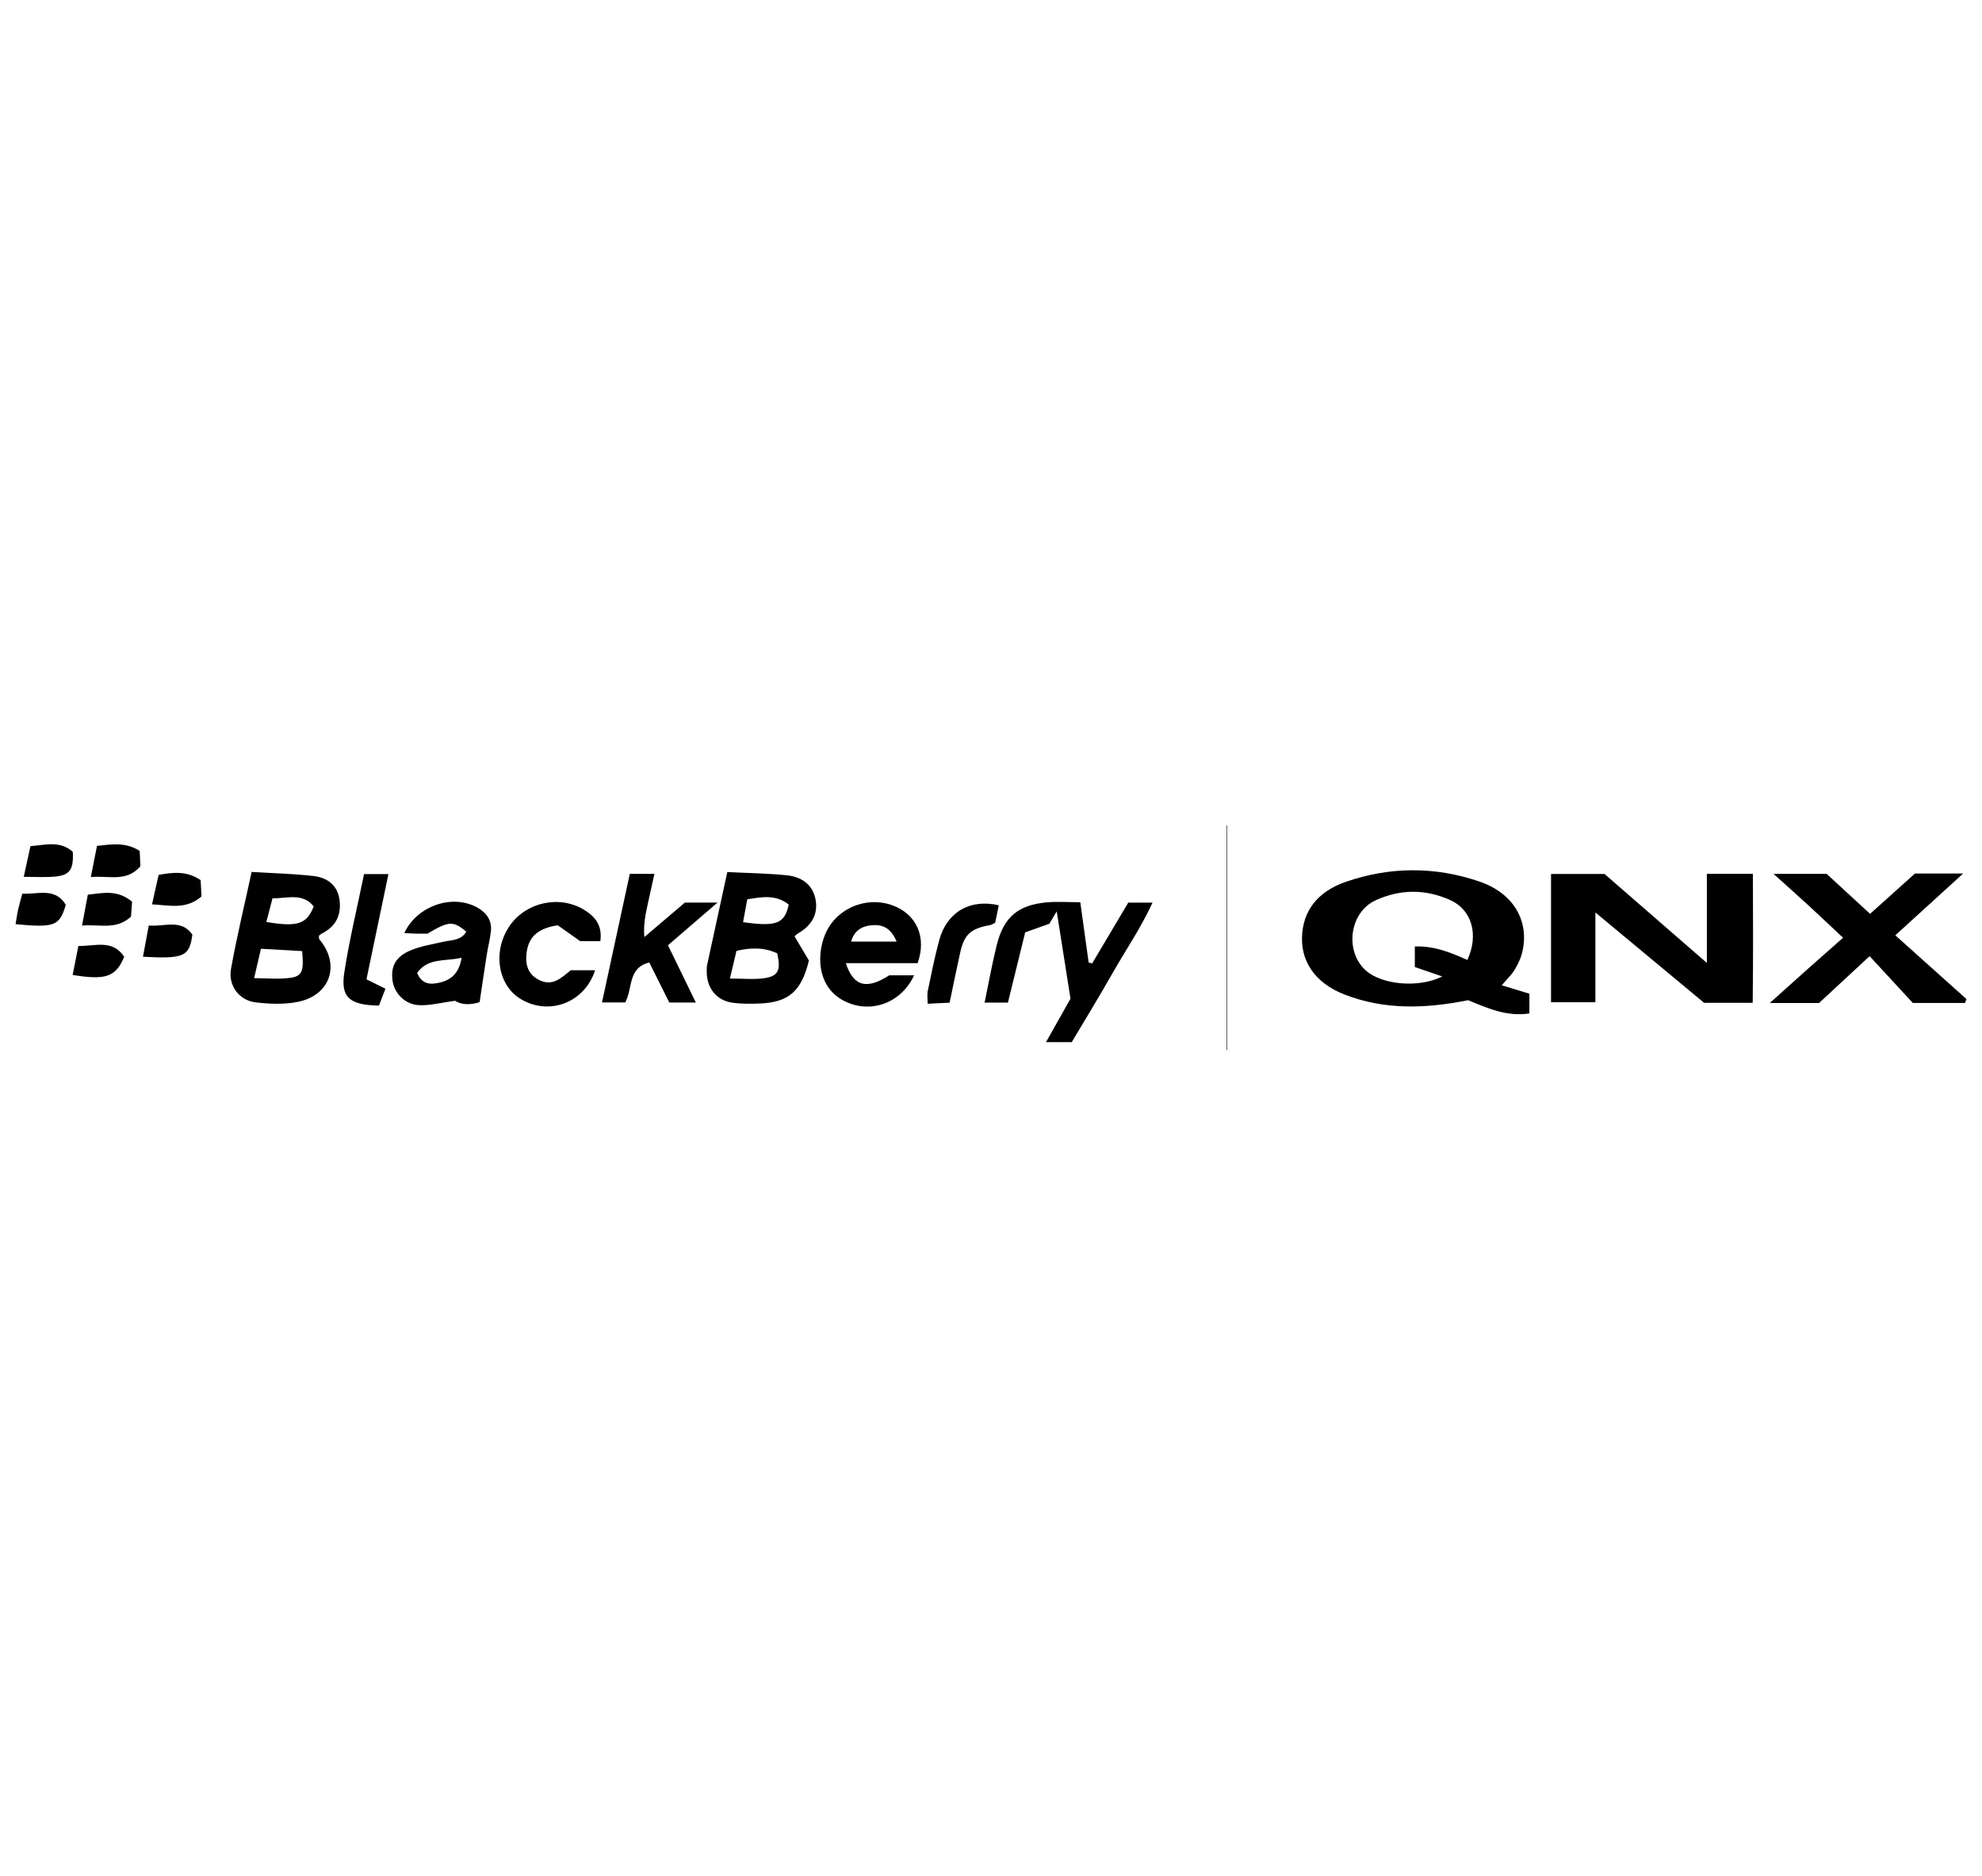
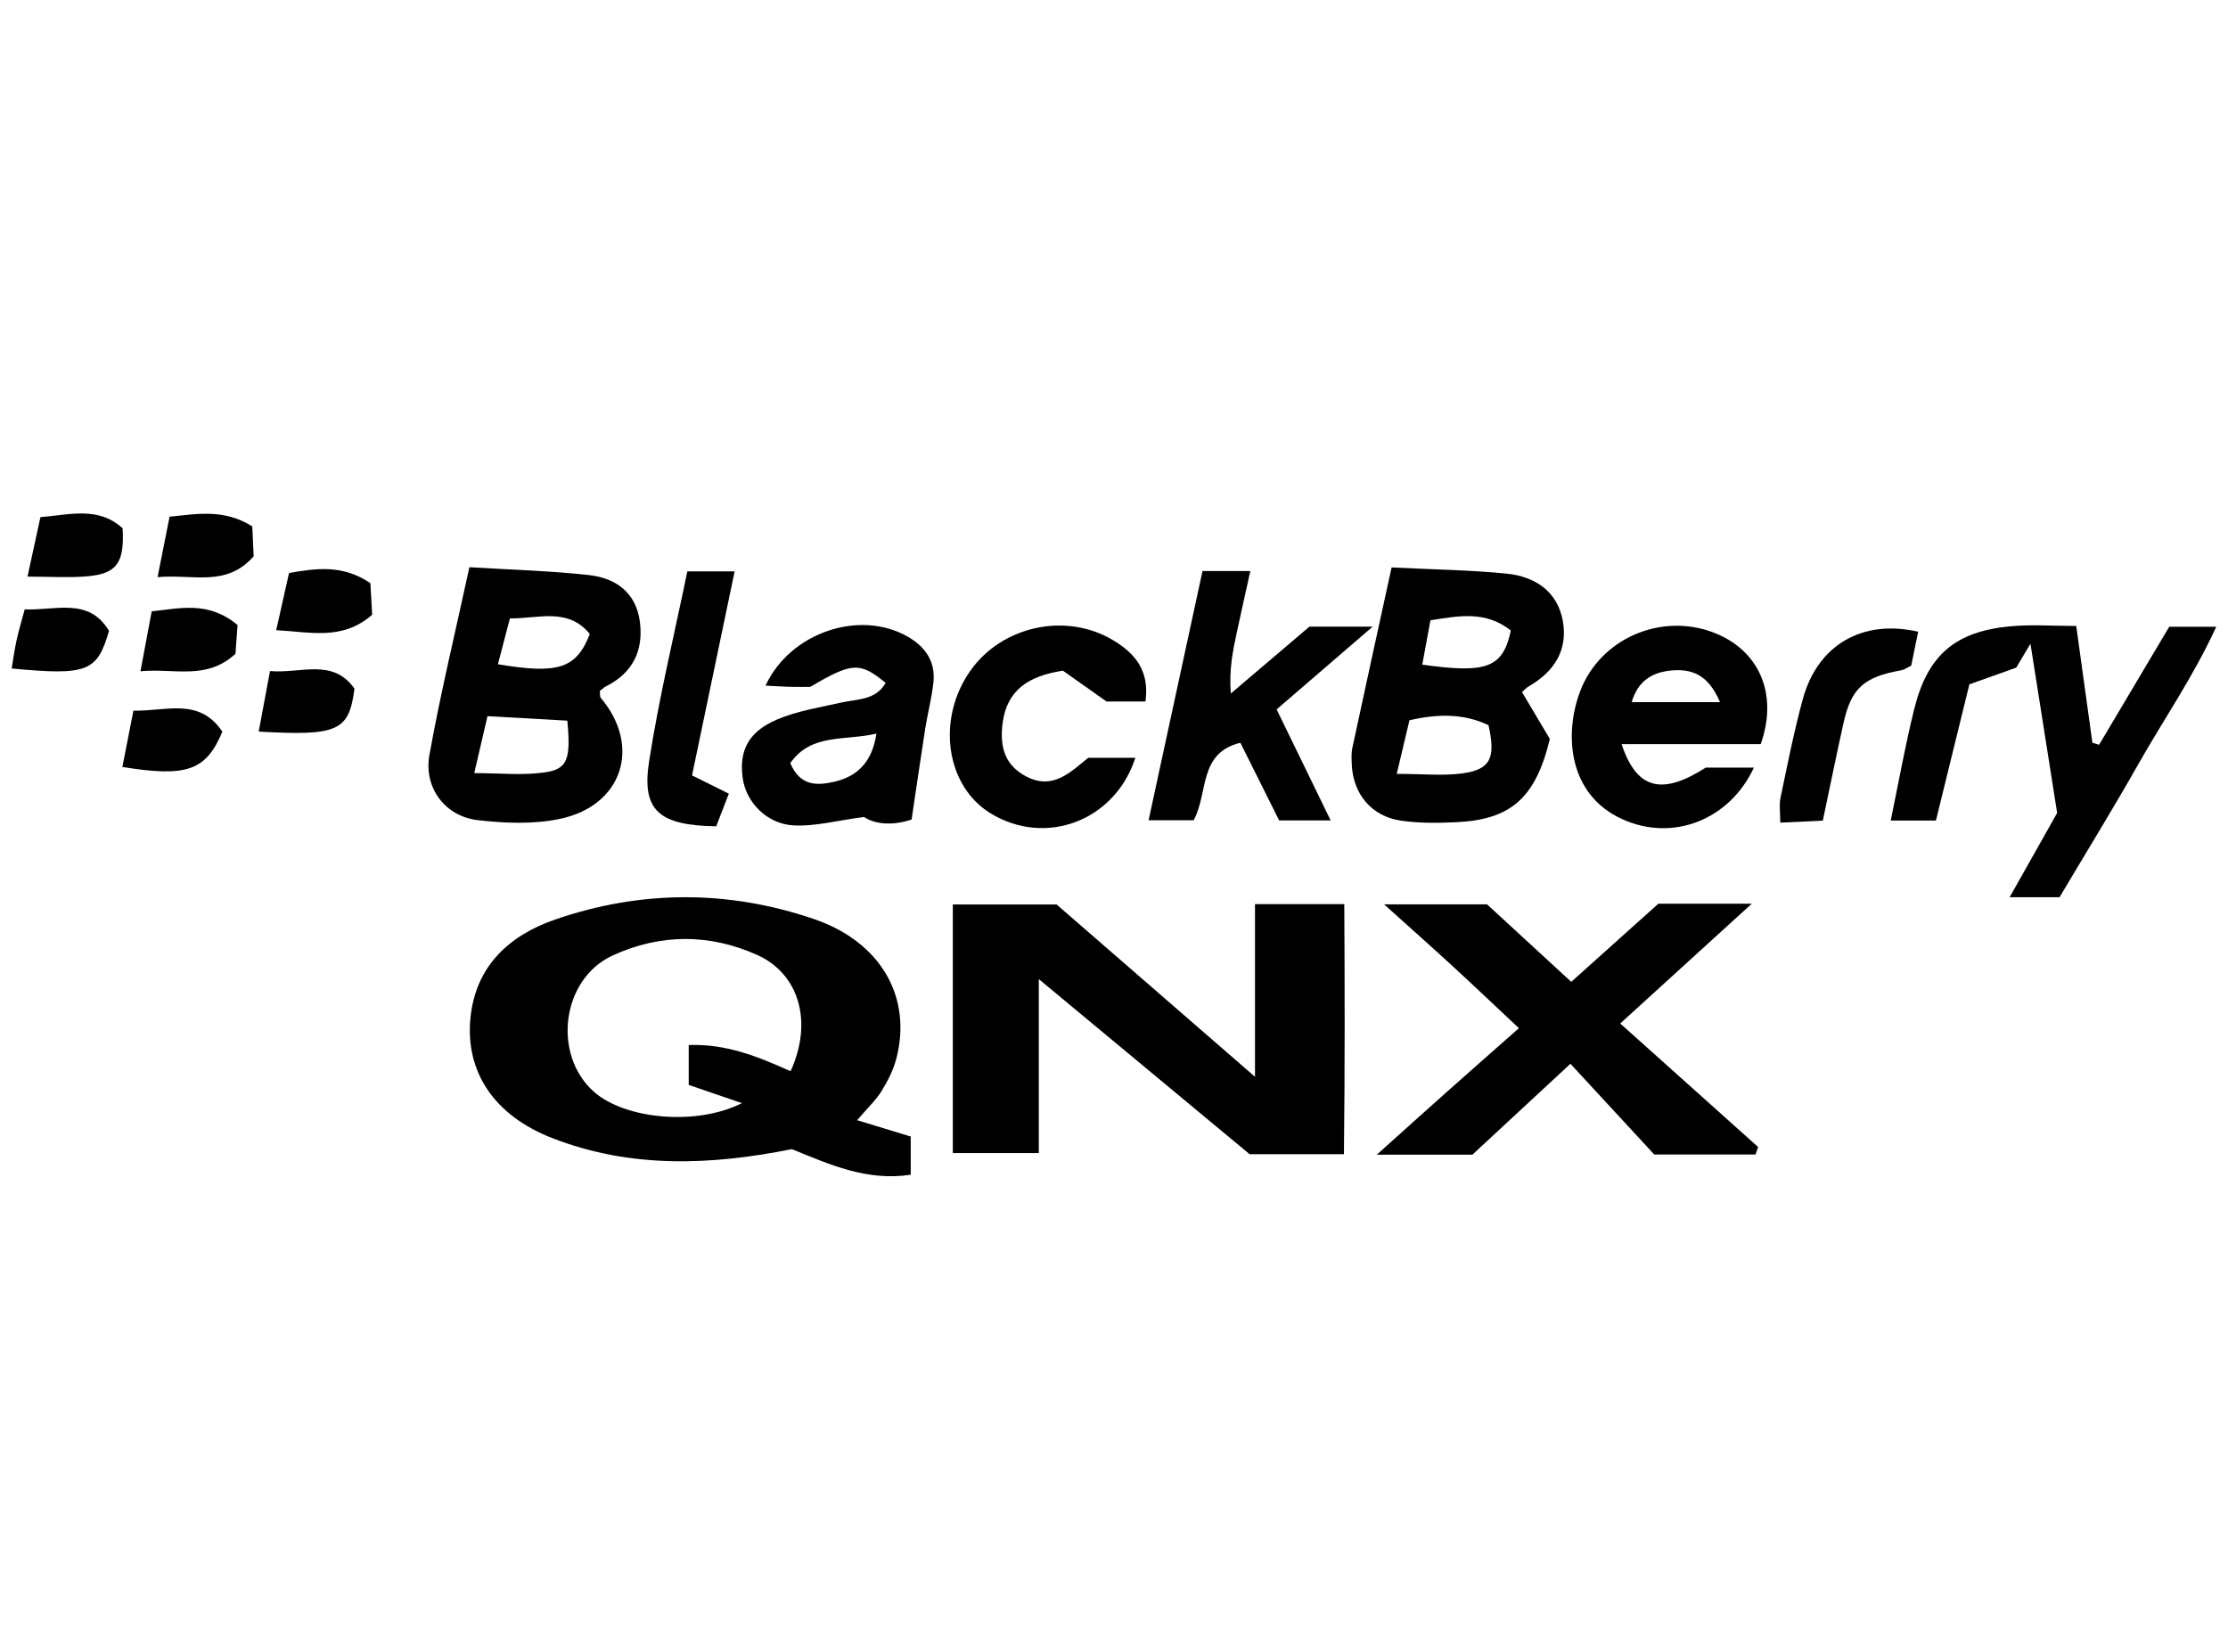
- <svg xmlns="http://www.w3.org/2000/svg" id="QNX" viewBox="0 0 509.79 482.33">
-   <path d="M386.26,253.39c2.59,.79,4.71,1.44,7.11,2.17v5.07c-5.88,.9-10.79-1.38-15.77-3.4-10.71,2.15-21.37,2.6-31.8-1.47-7.62-2.97-11.54-8.72-10.84-15.92,.67-6.91,5.19-10.98,11.22-13.06,11.35-3.93,22.97-3.96,34.34-.07,8.98,3.07,13.09,10.48,10.9,18.64-.4,1.48-1.14,2.91-1.95,4.22-.72,1.16-1.76,2.12-3.22,3.83Zm-8.84-6.49c3-6.54,1.15-12.93-4.42-15.43-6.35-2.85-12.89-2.83-19.2,.08-6.76,3.12-8.01,13.15-2.46,18.07,4.1,3.64,13.58,4.56,19.63,1.5l-7.06-2.42v-5.29c4.98-.17,9.15,1.51,13.51,3.48Z" />
-   <path d="M450.83,257.9h-12.52c-9.03-7.5-18.35-15.25-27.96-23.23v23.08h-11.41v-32.98h13.76c8.27,7.19,17.17,14.92,26.32,22.87v-22.91h11.84c.06,10.96,.08,21.94-.05,33.18Z" />
-   <path d="M505.44,257.94h-13.44c-3.32-3.6-7.08-7.66-11.12-12.04l-13.01,12.06h-12.67c3.66-3.28,6.51-5.86,9.37-8.41,2.98-2.65,5.98-5.28,9.48-8.38-3.06-2.86-5.89-5.56-8.76-8.2-2.79-2.57-5.63-5.08-9.12-8.23h13.66c3.35,3.08,7.16,6.59,11.17,10.28,4.07-3.65,7.92-7.11,11.55-10.37h12.39c-6.06,5.52-11.54,10.51-17.45,15.89,6.27,5.61,12.28,11,18.29,16.39-.11,.33-.23,.66-.34,.99Z" />
-   <path d="M187.06,224.27c5.59,.28,10.46,.34,15.29,.83,3.75,.38,6.72,2.35,7.43,6.28,.69,3.82-1.11,6.7-4.46,8.63-.41,.24-.74,.61-.96,.79,1.37,2.31,2.67,4.49,3.7,6.22-1.9,7.88-5.19,10.71-12.43,11.05-2.43,.11-4.91,.14-7.31-.21-3.94-.57-6.4-3.59-6.53-7.56-.02-.69-.06-1.41,.08-2.08,1.67-7.78,3.37-15.55,5.2-23.95Zm.68,27.39c3.55,0,6.17,.28,8.7-.07,3.74-.51,4.46-2.03,3.47-6.4-3.34-1.6-6.84-1.5-10.48-.65l-1.69,7.11Zm15.13-19.03c-3.37-2.65-6.86-1.95-10.66-1.35-.38,2.05-.73,3.96-1.09,5.88,8.57,1.21,10.69,.41,11.75-4.53Z" />
-   <path d="M64.72,224.24c5.54,.34,10.72,.47,15.85,1.04,3.55,.39,6.26,2.32,6.76,6.17,.5,3.83-.91,6.8-4.48,8.59-.3,.15-.55,.4-.82,.61,.04,.32-.04,.74,.13,.95,5.4,6.39,2.9,14.28-5.42,16.03-3.51,.74-7.32,.58-10.92,.17-4.3-.5-7.18-4.3-6.4-8.64,1.46-8.14,3.42-16.19,5.3-24.91Zm12.99,20.36c-3.58-.2-7.02-.4-10.59-.6-.66,2.82-1.15,4.95-1.76,7.56,3.32,0,6.39,.33,9.35-.09,3.02-.43,3.49-1.72,3-6.87Zm-9.21-7.49c8,1.35,10.41,.57,12.19-4.01-2.91-3.57-6.79-2.02-10.6-2.07l-1.59,6.09Z" />
-   <path d="M271.8,234.38c-.91,1.53-1.47,2.49-1.89,3.18-2.05,.73-3.83,1.36-6.22,2.22-1.44,5.87-2.91,11.86-4.44,18.07h-6c1.08-5.18,1.94-10.07,3.14-14.87,1.79-7.13,5.47-10.23,12.8-10.91,2.74-.25,5.52-.04,8.67-.04,.75,5.37,1.45,10.43,2.15,15.49l.89,.27c3.1-5.22,6.2-10.43,9.3-15.65h6.24c-3.06,6.66-6.98,12.29-10.32,18.2-3.33,5.88-6.88,11.65-10.46,17.68h-6.62c2.06-3.65,3.97-7.05,6.3-11.18-1.08-6.83-2.26-14.32-3.54-22.46Z" />
-   <path d="M235.12,250.83c-3.25,6.97-10.78,9.87-17.44,6.86-7.23-3.27-7.76-11.32-5.6-17.01,2.67-6.99,10.72-10.41,17.63-7.79,6.03,2.28,8.69,8.08,6.31,14.82h-18.46c2.01,6.09,5.41,6.8,11.16,3.12h6.4Zm-4.5-8.68c-1.57-3.73-3.84-4.47-6.58-4.18-2.48,.26-4.33,1.41-5.13,4.18h11.71Z" />
-   <path d="M104.01,239.94c3.28-7.08,12.54-10.15,18.9-6.46,2.31,1.34,3.64,3.29,3.36,5.99-.21,2.05-.76,4.07-1.08,6.12-.62,3.92-1.18,7.85-1.82,12.13-2.38,.81-4.81,.69-6.31-.34-3.62,.47-6.52,1.28-9.36,1.12-3.6-.21-6.29-3.11-6.73-6.25-.51-3.65,.73-6.19,4.6-7.82,2.68-1.13,5.65-1.59,8.52-2.24,2.13-.48,4.53-.29,5.84-2.6-3.41-2.8-4.44-2.76-9.99,.53-.7,0-1.74,.02-2.78,0-1.03-.03-2.06-.1-3.16-.16Zm3.28,10.28c1.31,3.12,3.61,2.99,5.85,2.47,3.09-.71,5.01-2.64,5.58-6.38-4.19,1-8.62-.09-11.43,3.91Z" />
-   <path d="M168.32,224.75c-.67,3.03-1.23,5.54-1.78,8.06-.54,2.52-1.07,5.04-.81,8.18,3.43-2.92,6.87-5.84,10.43-8.87h8.39c-4.61,3.97-8.48,7.31-12.74,10.98,2.32,4.77,4.63,9.51,7.17,14.73h-6.83c-1.71-3.42-3.4-6.8-5.14-10.3-5.59,1.36-4.22,6.65-6.19,10.27h-5.98c2.42-11.17,4.77-22.05,7.15-33.06h6.34Z" />
-   <path d="M154.41,242.05h-5.17c-1.95-1.38-4.01-2.83-5.78-4.09-4.64,.71-7.41,2.61-7.99,6.88-.48,3.51,.5,5.74,3.04,7.11,3.56,1.91,5.87-.47,8.3-2.43h6.26c-2.7,8.38-11.91,11.82-19.2,7.37-5.94-3.63-7.21-12.46-2.71-18.89,4.2-6,12.76-7.85,19.04-4.04,2.81,1.71,4.79,3.98,4.21,8.08Z" />
-   <path d="M97.47,258.61c-7.61-.12-9.91-2.11-8.9-8.6,1.32-8.48,3.36-16.85,5.07-25.22h6.27c-1.92,9.18-3.77,18.05-5.65,27.07l4.88,2.43-1.67,4.33Z" />
-   <path d="M256.9,232.81l-.93,4.5c-.43,.2-.87,.52-1.34,.61-4.95,.89-6.6,2.36-7.65,7.03-.93,4.18-1.78,8.38-2.73,12.92l-5.65,.27c0-1.35-.17-2.35,.03-3.28,.92-4.38,1.78-8.79,2.96-13.11,1.96-7.17,7.89-10.65,15.31-8.93Z" />
-   <path d="M5.74,229.84c4.1,.17,8.49-1.64,11.18,2.85-1.58,5.44-2.87,5.93-12.91,4.99,.21-1.26,.38-2.53,.66-3.78,.29-1.32,.68-2.61,1.07-4.07Z" />
-   <path d="M18.72,219.08c.25,4.61-.76,6.04-4.76,6.38-2.41,.2-4.85,.04-7.85,.04l1.72-7.89c3.88-.31,7.68-1.47,10.9,1.48Z" />
-   <path d="M23.36,225.56l1.59-8.02c3.68-.37,7.23-1.07,10.98,1.29l.18,3.97c-3.67,4.14-7.99,2.33-12.75,2.76Z" />
-   <path d="M33.97,231.91l-.27,3.82c-3.86,3.55-8.05,1.89-12.6,2.31,.57-3.04,1.01-5.37,1.49-7.95,3.75-.38,7.49-1.43,11.39,1.81Z" />
-   <path d="M31.95,246.06c-2.18,5.19-4.71,6.06-13.26,4.68l1.47-7.47c4.37,.12,8.7-1.8,11.79,2.79Z" />
-   <path d="M49.48,240.35c-.74,5.64-2.16,6.29-12.71,5.7l1.5-8.03c4.11,.36,8.31-1.77,11.21,2.33Z" />
-   <path d="M39.1,232.59l1.7-7.59c3.63-.63,7.13-1.14,10.8,1.35l.23,4.19c-3.98,3.47-8.24,2.27-12.73,2.04Z" />
-   <path d="M315.63,212.28v57.76h-.13v-57.76h.13Z" />
+ <svg xmlns="http://www.w3.org/2000/svg" id="QNX" viewBox="0 0 512 379.56">
+   <g>
+     <path d="M196.98,257.47c4.49,1.37,8.17,2.49,12.31,3.75v8.78c-10.19,1.55-18.69-2.39-27.32-5.88-18.55,3.72-37.03,4.5-55.09-2.55-13.21-5.15-19.99-15.11-18.77-27.58,1.17-11.98,8.98-19.02,19.43-22.63,19.66-6.8,39.78-6.86,59.49-.13,15.55,5.31,22.68,18.15,18.89,32.3-.69,2.56-1.97,5.03-3.37,7.3-1.25,2.01-3.05,3.68-5.57,6.63Zm-15.31-11.25c5.2-11.33,1.99-22.39-7.66-26.73-11.01-4.94-22.34-4.9-33.26,.14-11.71,5.41-13.88,22.78-4.26,31.31,7.11,6.3,23.52,7.9,34.01,2.61-4.65-1.59-8.44-2.89-12.23-4.19v-9.17c8.63-.3,15.85,2.62,23.4,6.02Z" />
+     <path d="M308.84,265.28h-21.68c-15.64-12.99-31.8-26.42-48.44-40.24v39.98h-19.76v-57.14h23.84c14.33,12.45,29.74,25.84,45.6,39.61v-39.68h20.52c.11,18.98,.14,38.01-.08,57.47Z" />
+     <path d="M403.44,265.35h-23.29c-5.76-6.23-12.26-13.27-19.26-20.85-7.9,7.33-15.13,14.03-22.54,20.9h-21.96c6.33-5.69,11.27-10.15,16.24-14.57,5.16-4.6,10.36-9.15,16.42-14.51-5.29-4.96-10.2-9.63-15.18-14.21-4.83-4.44-9.75-8.8-15.8-14.25h23.66c5.81,5.34,12.41,11.42,19.35,17.81,7.05-6.33,13.72-12.32,20.01-17.96h21.47c-10.5,9.56-19.99,18.21-30.23,27.53,10.85,9.73,21.27,19.06,31.69,28.39-.2,.57-.39,1.15-.59,1.72Z" />
+   </g>
+   <g>
+     <path d="M319.79,130.42c9.69,.49,18.12,.59,26.48,1.43,6.49,.66,11.65,4.07,12.87,10.88,1.19,6.62-1.92,11.61-7.73,14.96-.71,.41-1.28,1.05-1.66,1.37,2.38,4,4.62,7.78,6.41,10.78-3.29,13.64-9,18.56-21.54,19.14-4.21,.19-8.51,.24-12.67-.36-6.83-.99-11.09-6.22-11.32-13.1-.04-1.2-.11-2.44,.14-3.6,2.89-13.48,5.84-26.94,9.02-41.48Zm1.18,47.45c6.15,0,10.68,.48,15.07-.11,6.48-.88,7.73-3.52,6.02-11.08-5.78-2.76-11.84-2.6-18.16-1.13-.95,4-1.83,7.68-2.93,12.32Zm26.22-32.96c-5.83-4.59-11.89-3.37-18.47-2.34-.66,3.55-1.27,6.86-1.88,10.19,14.85,2.1,18.53,.71,20.36-7.85Z" />
+     <path d="M107.86,130.37c9.6,.59,18.57,.82,27.46,1.8,6.16,.68,10.84,4.01,11.72,10.69,.87,6.63-1.58,11.77-7.76,14.88-.52,.26-.95,.7-1.43,1.05,.07,.56-.07,1.28,.23,1.64,9.35,11.07,5.02,24.74-9.4,27.78-6.07,1.28-12.69,1.01-18.92,.29-7.46-.87-12.43-7.44-11.08-14.97,2.53-14.1,5.92-28.05,9.19-43.16Zm22.51,35.27c-6.19-.35-12.17-.69-18.34-1.04-1.14,4.89-2,8.57-3.05,13.09,5.76,0,11.07,.57,16.19-.16,5.23-.74,6.05-2.98,5.2-11.89Zm-15.95-12.97c13.87,2.34,18.03,.99,21.12-6.95-5.04-6.18-11.77-3.51-18.36-3.59-1,3.8-1.87,7.14-2.76,10.54Z" />
+     <path d="M466.61,147.94c-1.58,2.66-2.55,4.31-3.27,5.51-3.55,1.27-6.63,2.36-10.77,3.84-2.5,10.17-5.04,20.54-7.69,31.31h-10.39c1.87-8.97,3.35-17.44,5.44-25.77,3.1-12.36,9.47-17.73,22.17-18.89,4.74-.43,9.55-.07,15.02-.07,1.29,9.31,2.51,18.07,3.72,26.84,.51,.16,1.03,.31,1.54,.47,5.37-9.04,10.74-18.07,16.11-27.12h10.81c-5.3,11.54-12.09,21.29-17.88,31.53-5.77,10.19-11.92,20.17-18.13,30.63h-11.47c3.57-6.33,6.88-12.21,10.92-19.37-1.87-11.84-3.91-24.81-6.14-38.92Z" />
+     <path d="M403.06,176.42c-5.63,12.08-18.67,17.1-30.22,11.88-12.53-5.66-13.45-19.61-9.7-29.46,4.62-12.12,18.56-18.03,30.55-13.49,10.44,3.95,15.05,13.99,10.93,25.68h-31.97c3.48,10.54,9.37,11.78,19.33,5.4h11.08Zm-7.8-15.04c-2.73-6.46-6.65-7.74-11.4-7.25-4.3,.45-7.49,2.44-8.89,7.25h20.29Z" />
+     <path d="M175.93,157.57c5.68-12.26,21.73-17.58,32.75-11.19,4.01,2.32,6.3,5.7,5.83,10.37-.36,3.56-1.31,7.05-1.87,10.6-1.07,6.79-2.04,13.6-3.15,21.01-4.13,1.4-8.33,1.19-10.93-.59-6.27,.82-11.29,2.22-16.22,1.94-6.23-.36-10.89-5.39-11.66-10.83-.88-6.32,1.27-10.72,7.97-13.54,4.64-1.96,9.79-2.76,14.75-3.88,3.69-.83,7.84-.5,10.12-4.5-5.91-4.85-7.69-4.77-17.31,.91-1.21,0-3.01,.04-4.81-.01-1.78-.05-3.56-.18-5.48-.28Zm5.68,17.82c2.27,5.41,6.26,5.17,10.13,4.28,5.35-1.23,8.69-4.57,9.67-11.06-7.26,1.73-14.94-.16-19.8,6.78Z" />
+     <path d="M287.33,131.25c-1.16,5.24-2.14,9.6-3.08,13.97-.94,4.36-1.85,8.72-1.4,14.17,5.95-5.06,11.9-10.12,18.06-15.36h14.53c-7.98,6.88-14.68,12.66-22.07,19.02,4.02,8.27,8.02,16.48,12.42,25.52h-11.84c-2.96-5.93-5.89-11.79-8.91-17.85-9.69,2.35-7.31,11.52-10.73,17.8h-10.36c4.19-19.35,8.27-38.2,12.39-57.27h10.98Z" />
+     <path d="M263.24,161.23h-8.96c-3.38-2.38-6.95-4.91-10.02-7.08-8.03,1.23-12.83,4.53-13.84,11.93-.83,6.08,.87,9.94,5.27,12.31,6.16,3.31,10.18-.81,14.37-4.21h10.84c-4.68,14.51-20.64,20.48-33.26,12.76-10.29-6.29-12.48-21.58-4.69-32.72,7.28-10.4,22.11-13.61,32.98-6.99,4.87,2.96,8.29,6.89,7.3,14Z" />
+     <path d="M164.59,189.92c-13.19-.2-17.17-3.66-15.43-14.9,2.28-14.69,5.81-29.2,8.79-43.69h10.87c-3.32,15.91-6.53,31.27-9.79,46.89,3.11,1.54,5.4,2.69,8.46,4.2-1.01,2.61-2.01,5.21-2.9,7.49Z" />
+     <path d="M440.8,145.21c-.62,3.02-1.1,5.33-1.6,7.79-.75,.35-1.5,.91-2.33,1.06-8.57,1.55-11.44,4.09-13.24,12.17-1.61,7.24-3.08,14.52-4.74,22.38-3.28,.16-6.12,.29-9.78,.47,0-2.34-.29-4.08,.05-5.69,1.6-7.59,3.09-15.23,5.13-22.71,3.4-12.42,13.67-18.44,26.52-15.48Z" />
+     <path d="M5.68,140.06c7.1,.3,14.71-2.85,19.37,4.94-2.73,9.43-4.97,10.28-22.37,8.65,.37-2.18,.66-4.38,1.14-6.54,.5-2.28,1.18-4.52,1.86-7.05Z" />
+     <path d="M28.18,121.42c.43,7.99-1.32,10.47-8.25,11.05-4.17,.35-8.39,.06-13.61,.06,1.07-4.9,1.99-9.13,2.97-13.67,6.73-.54,13.31-2.54,18.88,2.56Z" />
+     <path d="M36.21,132.65c1.06-5.32,1.86-9.37,2.76-13.89,6.38-.64,12.52-1.85,19.01,2.23,.1,2.26,.22,4.8,.31,6.88-6.36,7.17-13.84,4.04-22.08,4.78Z" />
+     <path d="M54.59,143.65c-.17,2.41-.34,4.7-.48,6.62-6.69,6.15-13.95,3.28-21.83,4.01,.99-5.26,1.74-9.31,2.58-13.77,6.49-.66,12.98-2.47,19.72,3.14Z" />
+     <path d="M51.1,168.17c-3.78,9-8.17,10.5-22.98,8.11,.83-4.24,1.66-8.45,2.54-12.95,7.57,.2,15.07-3.12,20.43,4.83Z" />
+     <path d="M81.46,158.28c-1.28,9.77-3.75,10.9-22.01,9.87,.86-4.58,1.68-9.02,2.6-13.91,7.13,.62,14.39-3.06,19.41,4.04Z" />
+     <path d="M63.47,144.84c1.05-4.68,1.95-8.69,2.95-13.14,6.29-1.1,12.35-1.97,18.7,2.34,.12,2.2,.26,4.74,.4,7.26-6.89,6.01-14.27,3.93-22.05,3.54Z" />
+   </g>
</svg>
